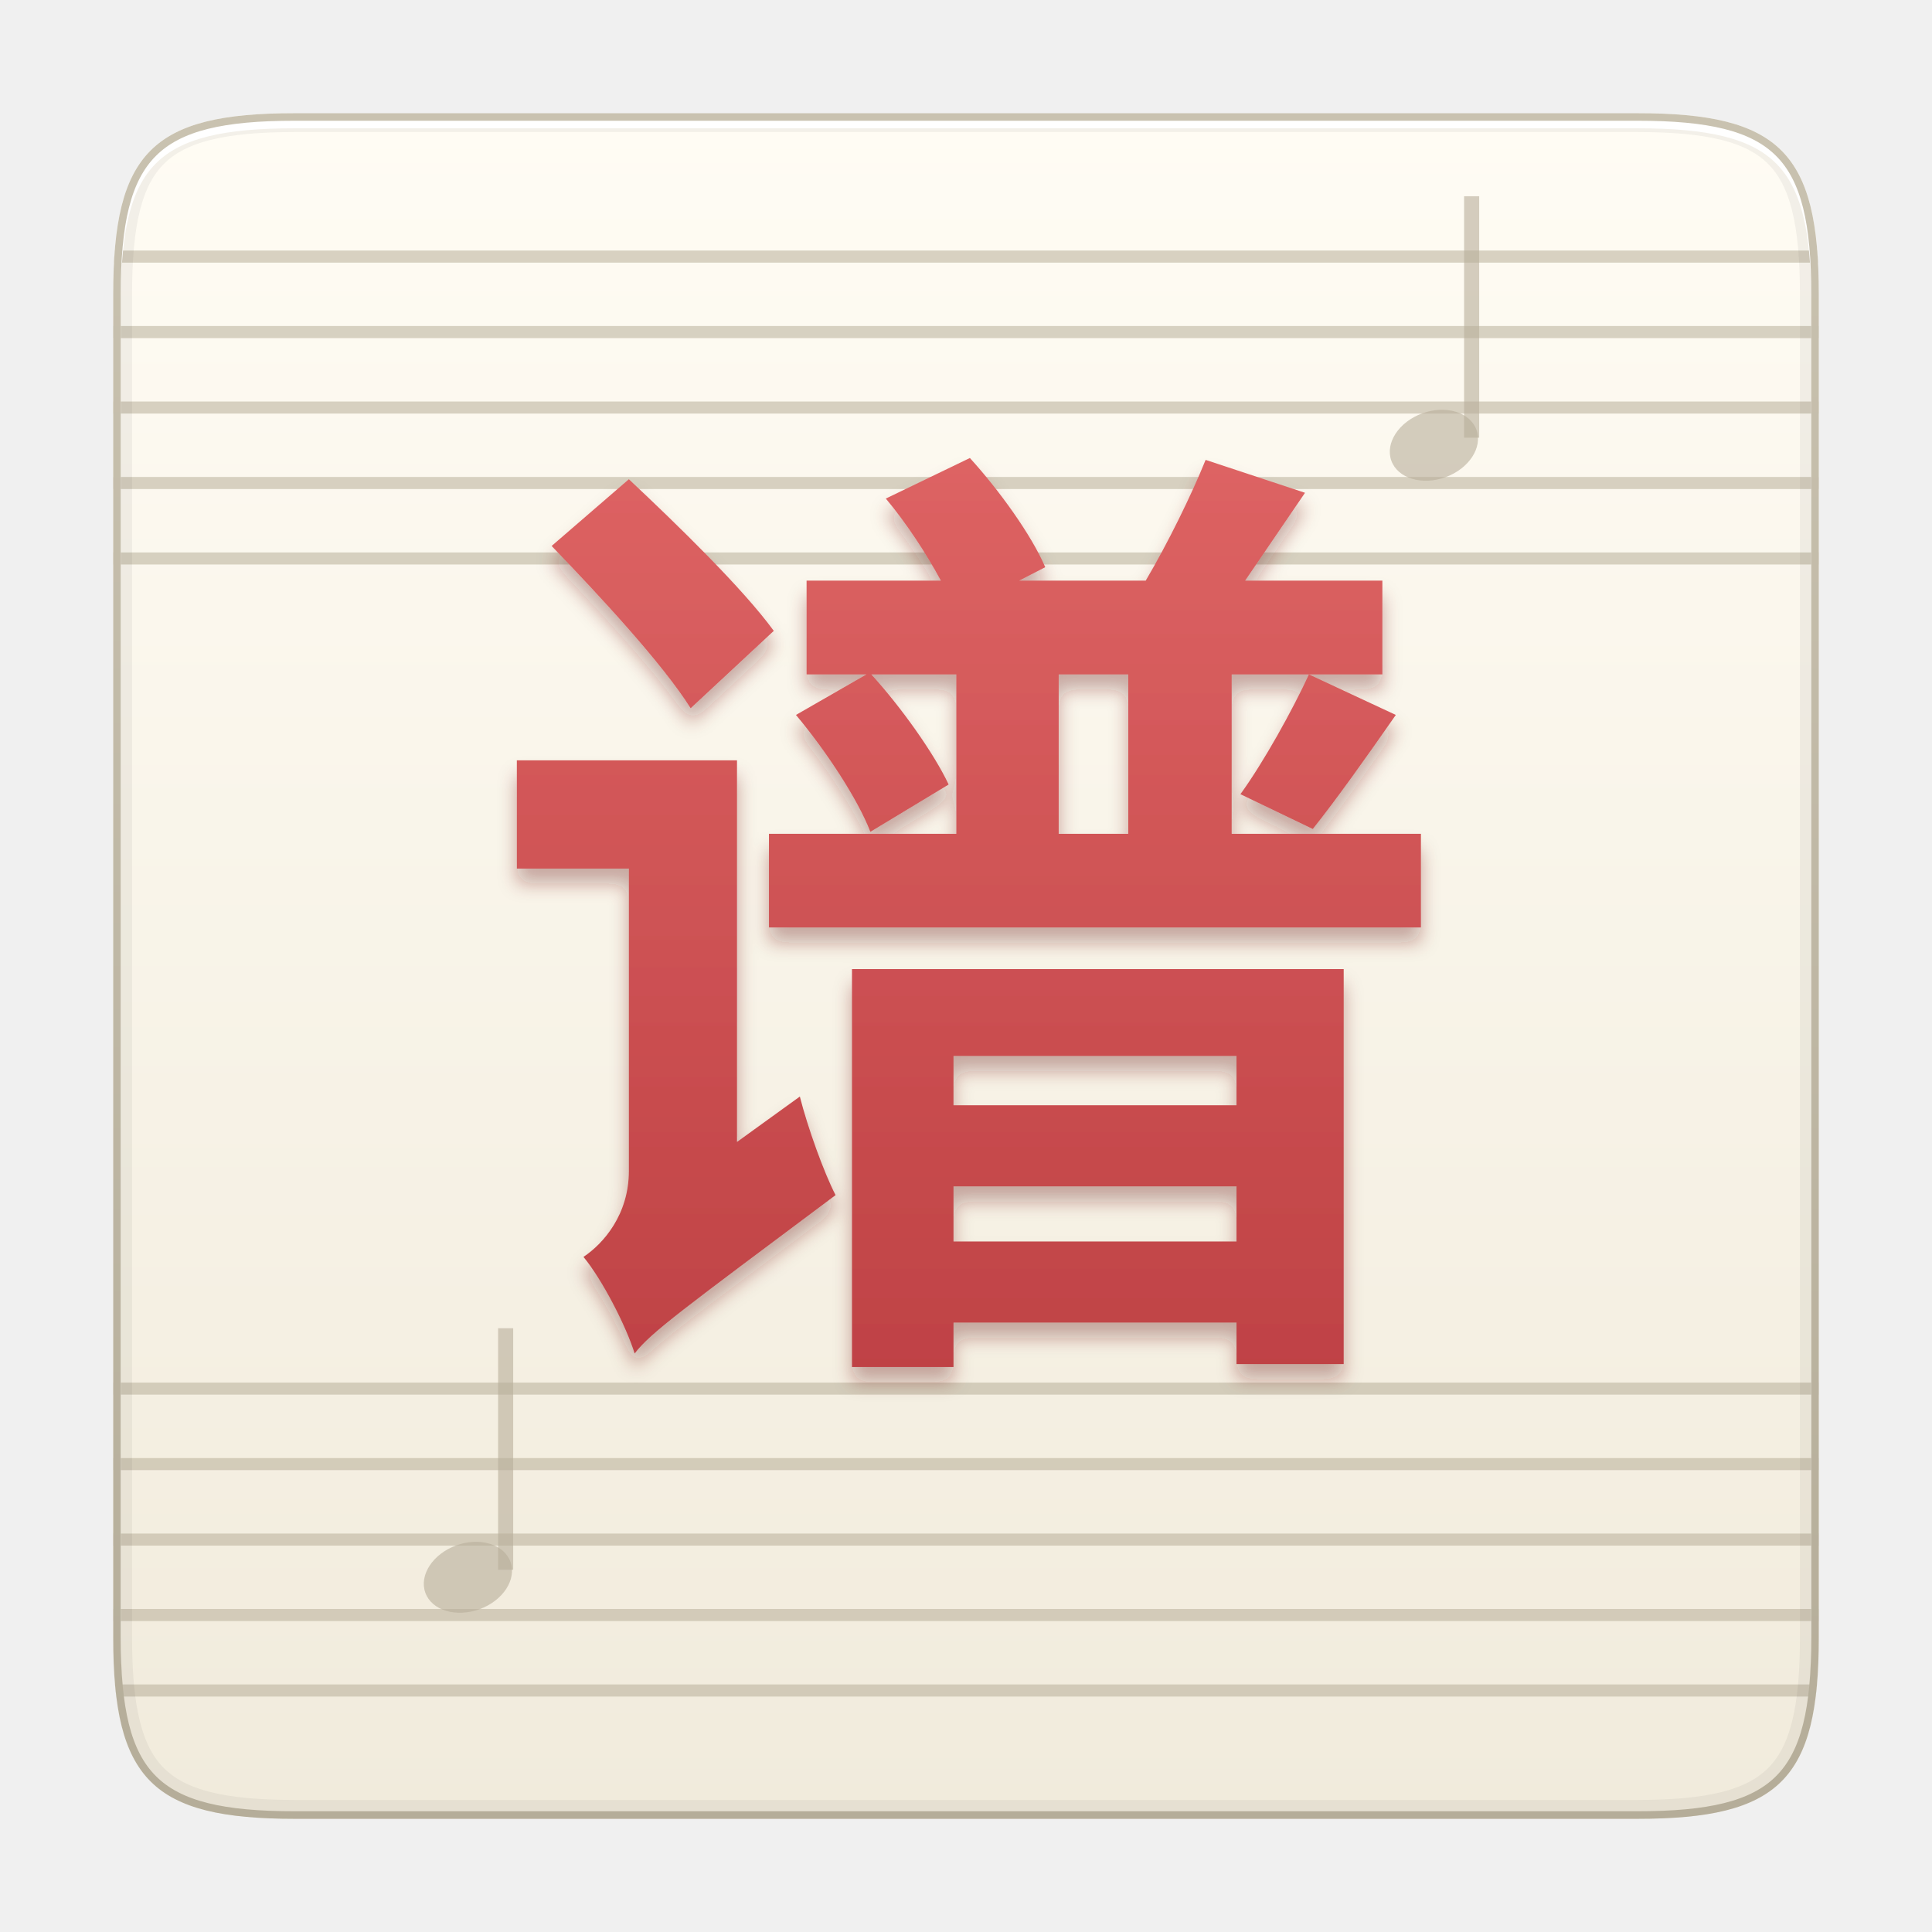
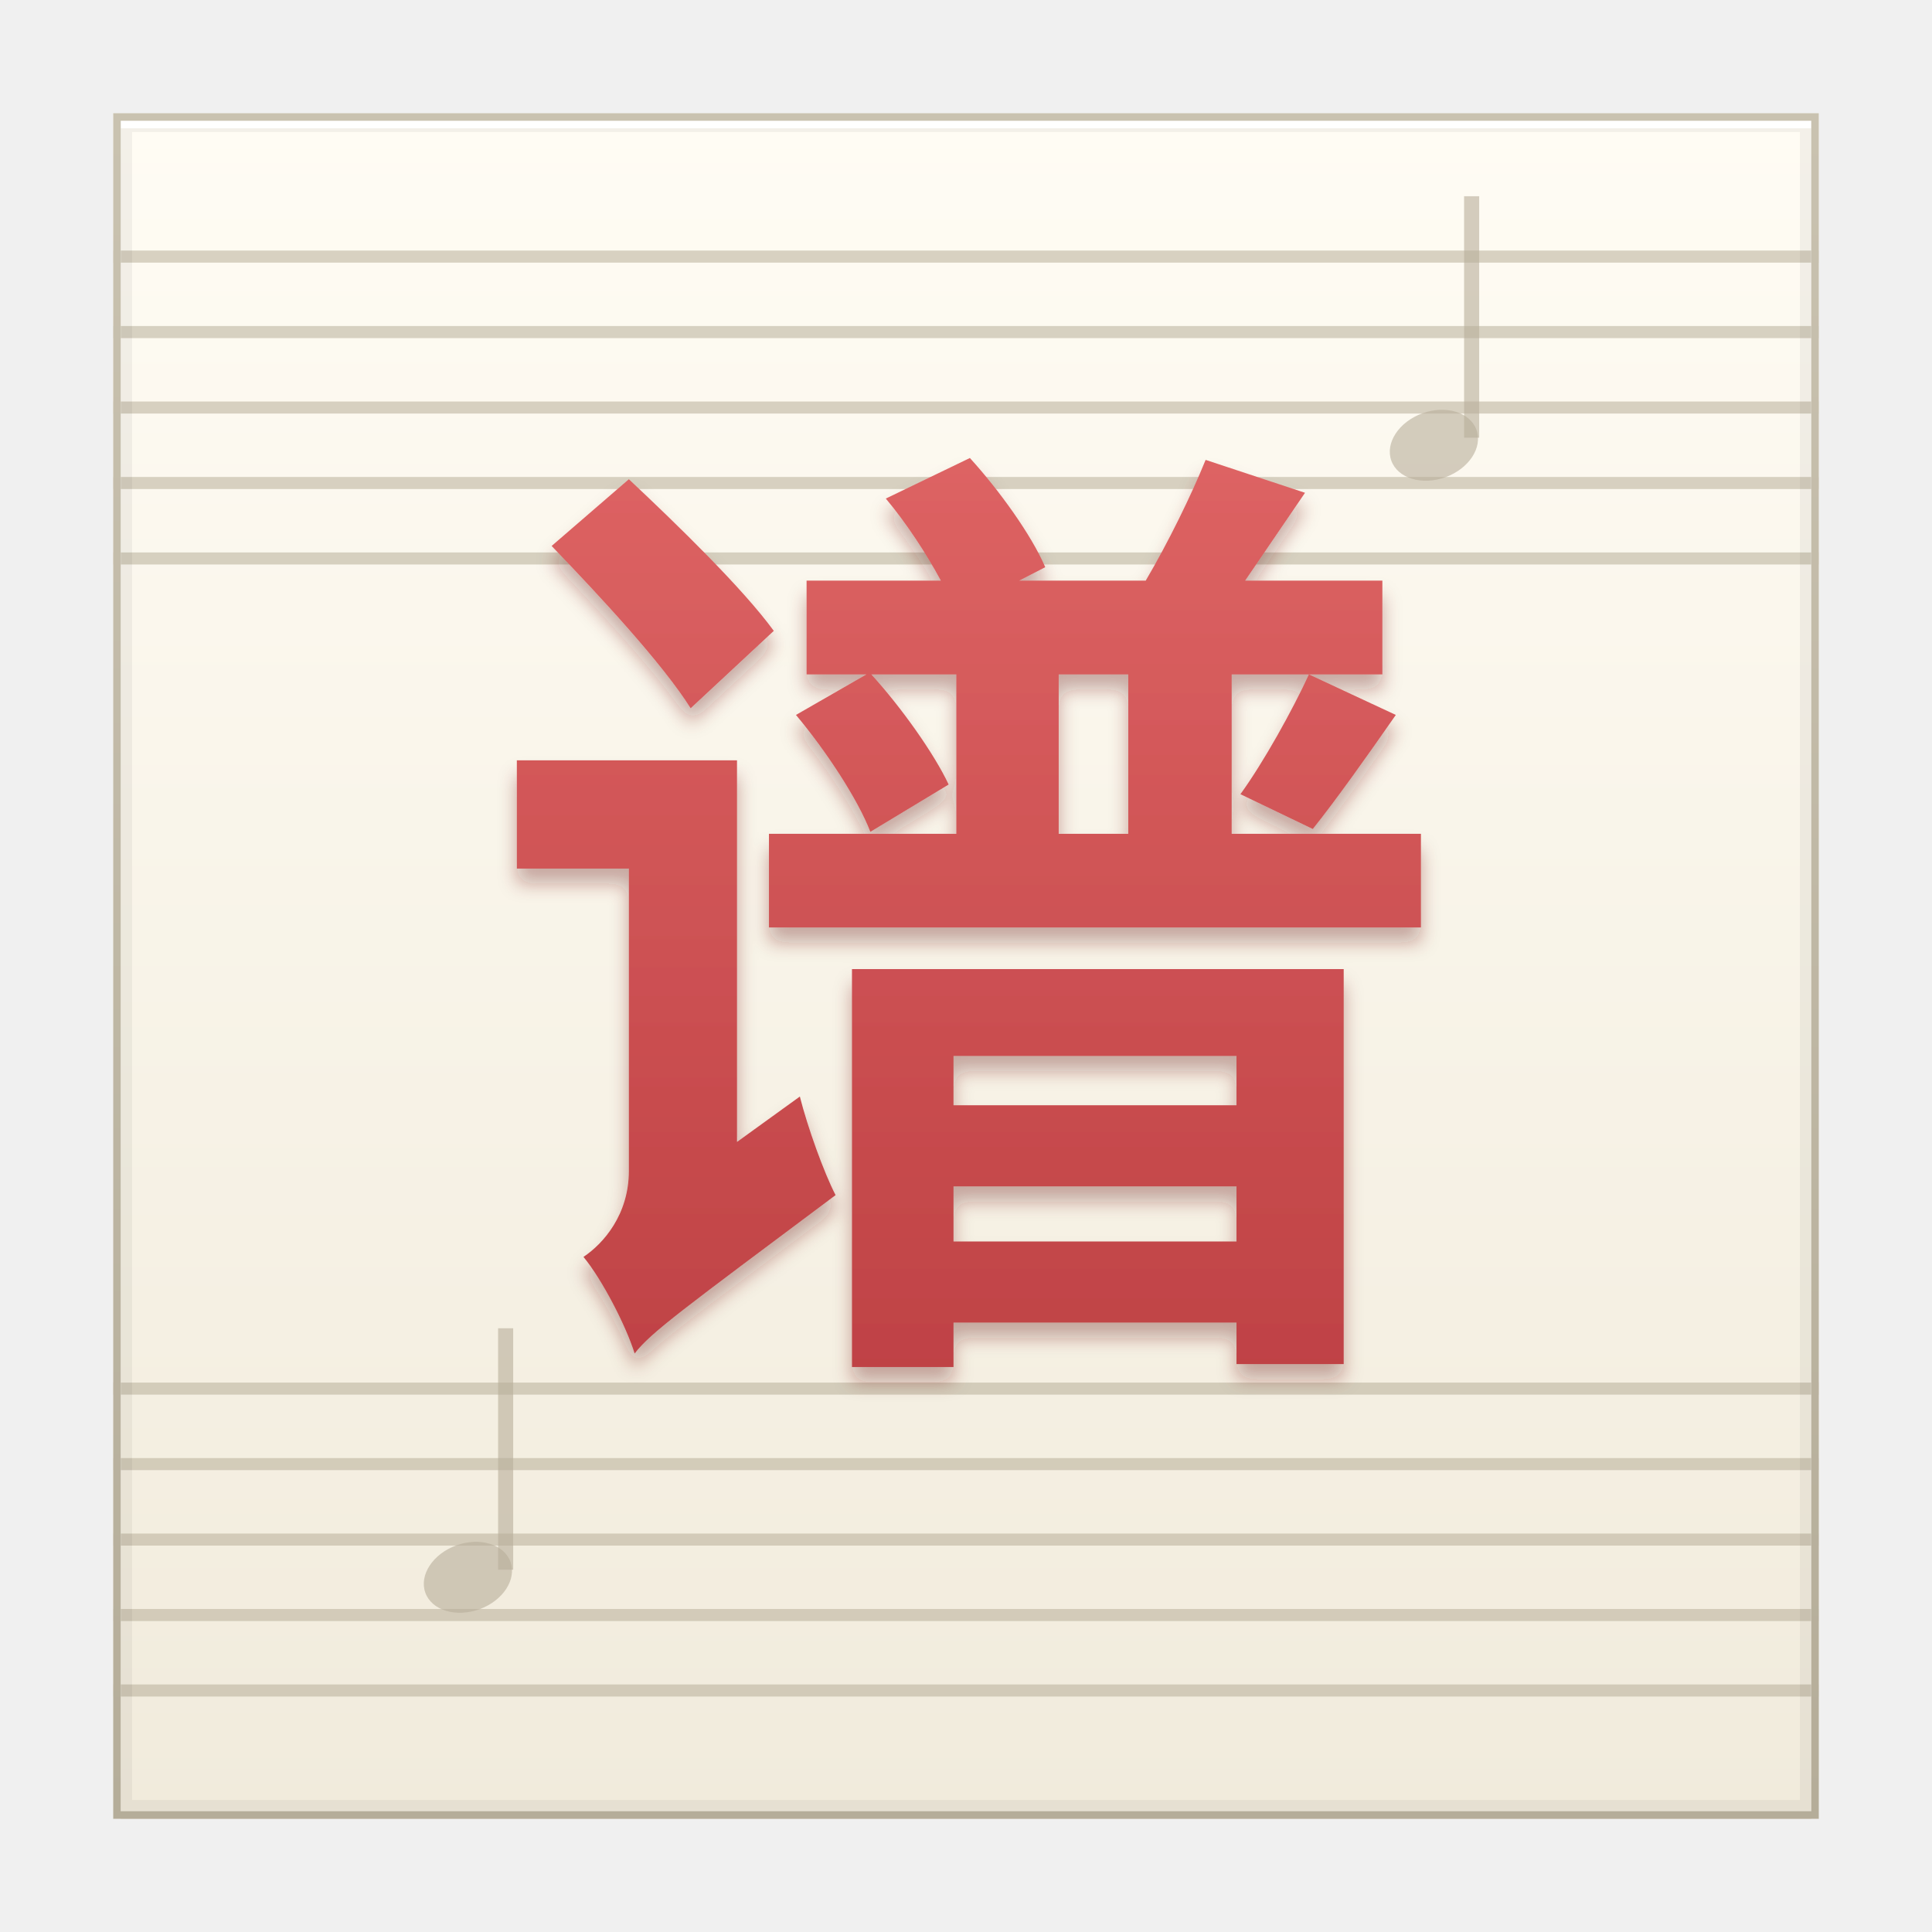
<svg xmlns="http://www.w3.org/2000/svg" viewBox="0 0 256 256" width="256" height="256">
  <defs>
-     <path id="sq" d="M39 15H217C235.8 15 241 20.2 241 39V217C241 235.8 235.8 241 217 241H39C20.2 241 15 235.8 15 217V39C15 20.2 20.2 15 39 15Z" />
+     <path id="sq" d="M15 15H241V241H15Z" />
    <clipPath id="clip">
      <use href="#sq" />
    </clipPath>
    <linearGradient id="paper" x1="0" y1="15" x2="0" y2="241" gradientUnits="userSpaceOnUse">
      <stop offset="0" stop-color="#FFFCF4" />
      <stop offset="1" stop-color="#F1EBDC" />
    </linearGradient>
    <linearGradient id="red" x1="0" y1="50" x2="0" y2="210" gradientUnits="userSpaceOnUse">
      <stop offset="0" stop-color="#E06666" />
      <stop offset="1" stop-color="#B83A3E" />
    </linearGradient>
    <linearGradient id="rim" x1="0" y1="15" x2="0" y2="241" gradientUnits="userSpaceOnUse">
      <stop offset="0" stop-color="#C9C2B0" />
      <stop offset="1" stop-color="#B5AD99" />
    </linearGradient>
    <filter id="ink" x="-10%" y="-10%" width="120%" height="130%">
      <feDropShadow dx="0" dy="2" stdDeviation="1.2" flood-color="#6A1E20" flood-opacity="0.35" />
    </filter>
  </defs>
  <use href="#sq" fill="url(#paper)" />
  <g clip-path="url(#clip)">
    <g stroke="#B7AE99" stroke-opacity="0.55" stroke-width="1.6">
      <path d="M15 34H241M15 44H241M15 54H241M15 64H241M15 74H241" />
      <path d="M15 184H241M15 194H241M15 204H241M15 214H241M15 224H241" />
    </g>
    <g fill="#B7AE99" fill-opacity="0.6">
      <ellipse cx="190" cy="59" rx="6" ry="4.5" transform="rotate(-20 190 59)" />
      <path d="M195 58V26" stroke="#B7AE99" stroke-opacity="0.6" stroke-width="2" />
      <ellipse cx="62" cy="209" rx="6" ry="4.5" transform="rotate(-20 62 209)" />
      <path d="M67 208V176" stroke="#B7AE99" stroke-opacity="0.6" stroke-width="2" />
    </g>
    <use href="#sq" fill="none" stroke="#000" stroke-opacity="0.05" stroke-width="5" />
    <use href="#sq" fill="none" stroke="#fff" stroke-width="2" transform="translate(0 1)" />
    <use href="#sq" fill="none" stroke="url(#rim)" stroke-width="2" />
  </g>
  <text x="128" y="170" text-anchor="middle" font-family="Microsoft YaHei, 微软雅黑, sans-serif" font-weight="700" font-size="128" fill="url(#red)" filter="url(#ink)">谱</text>
</svg>
